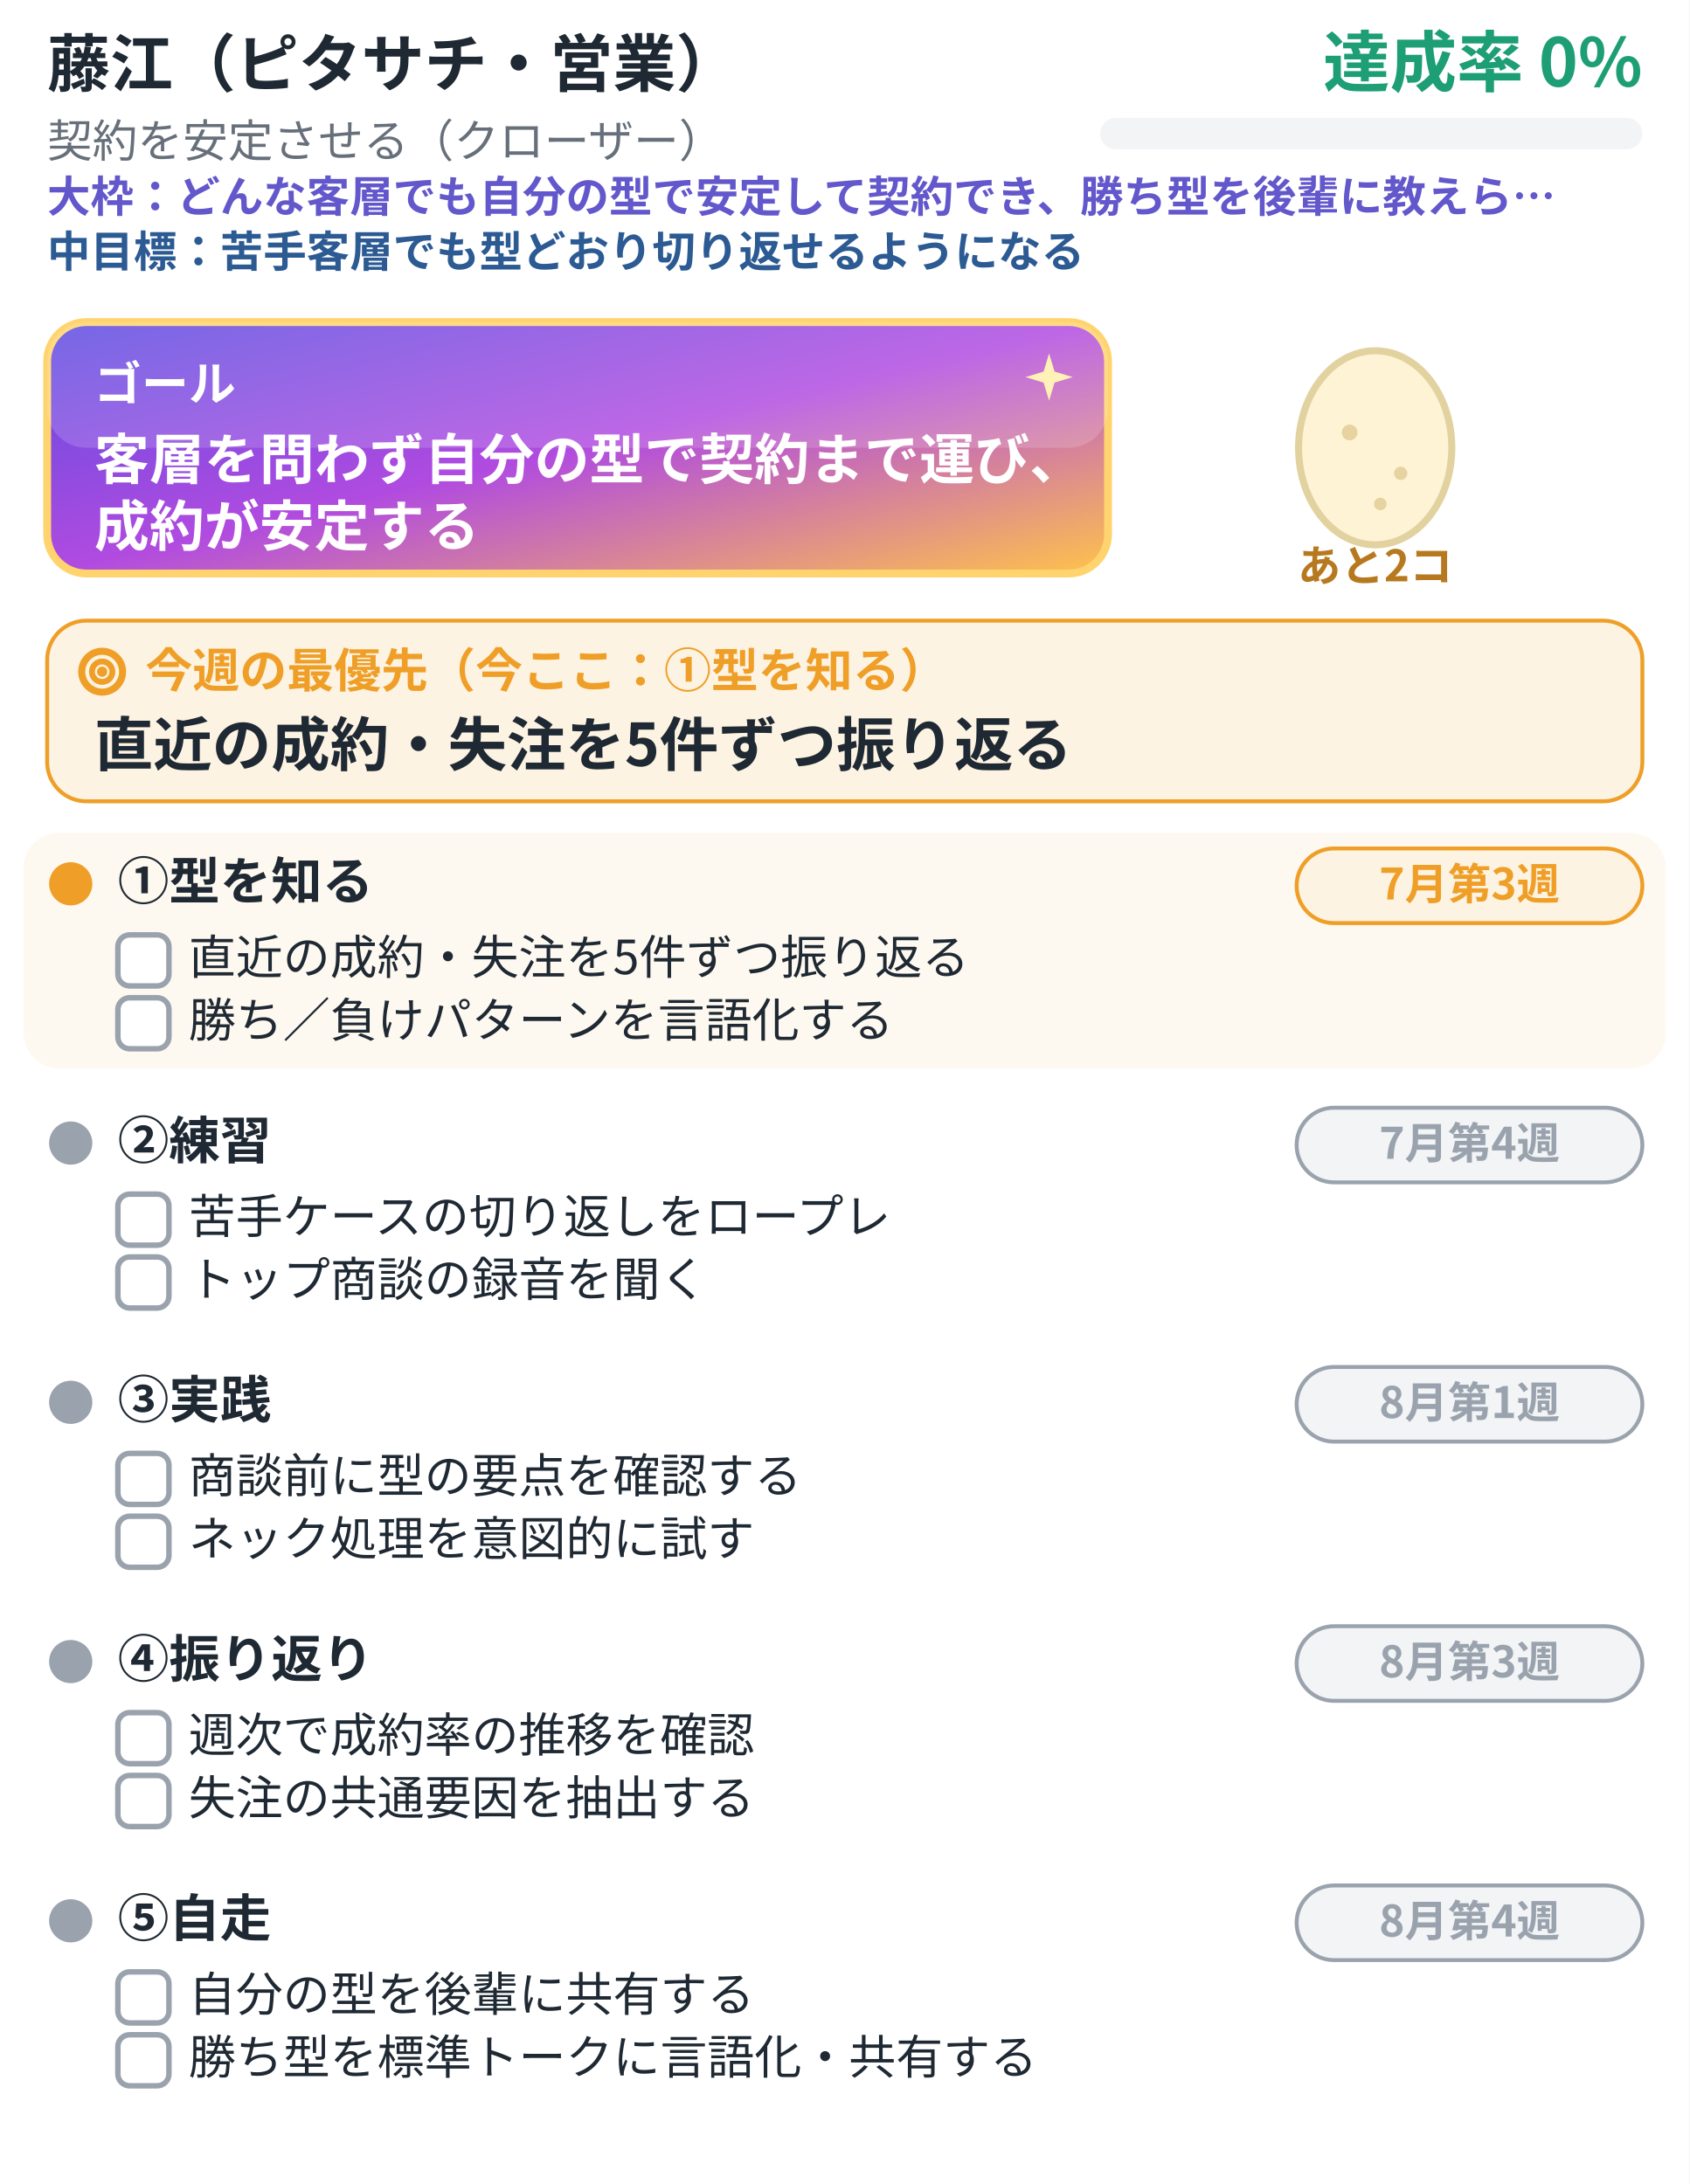
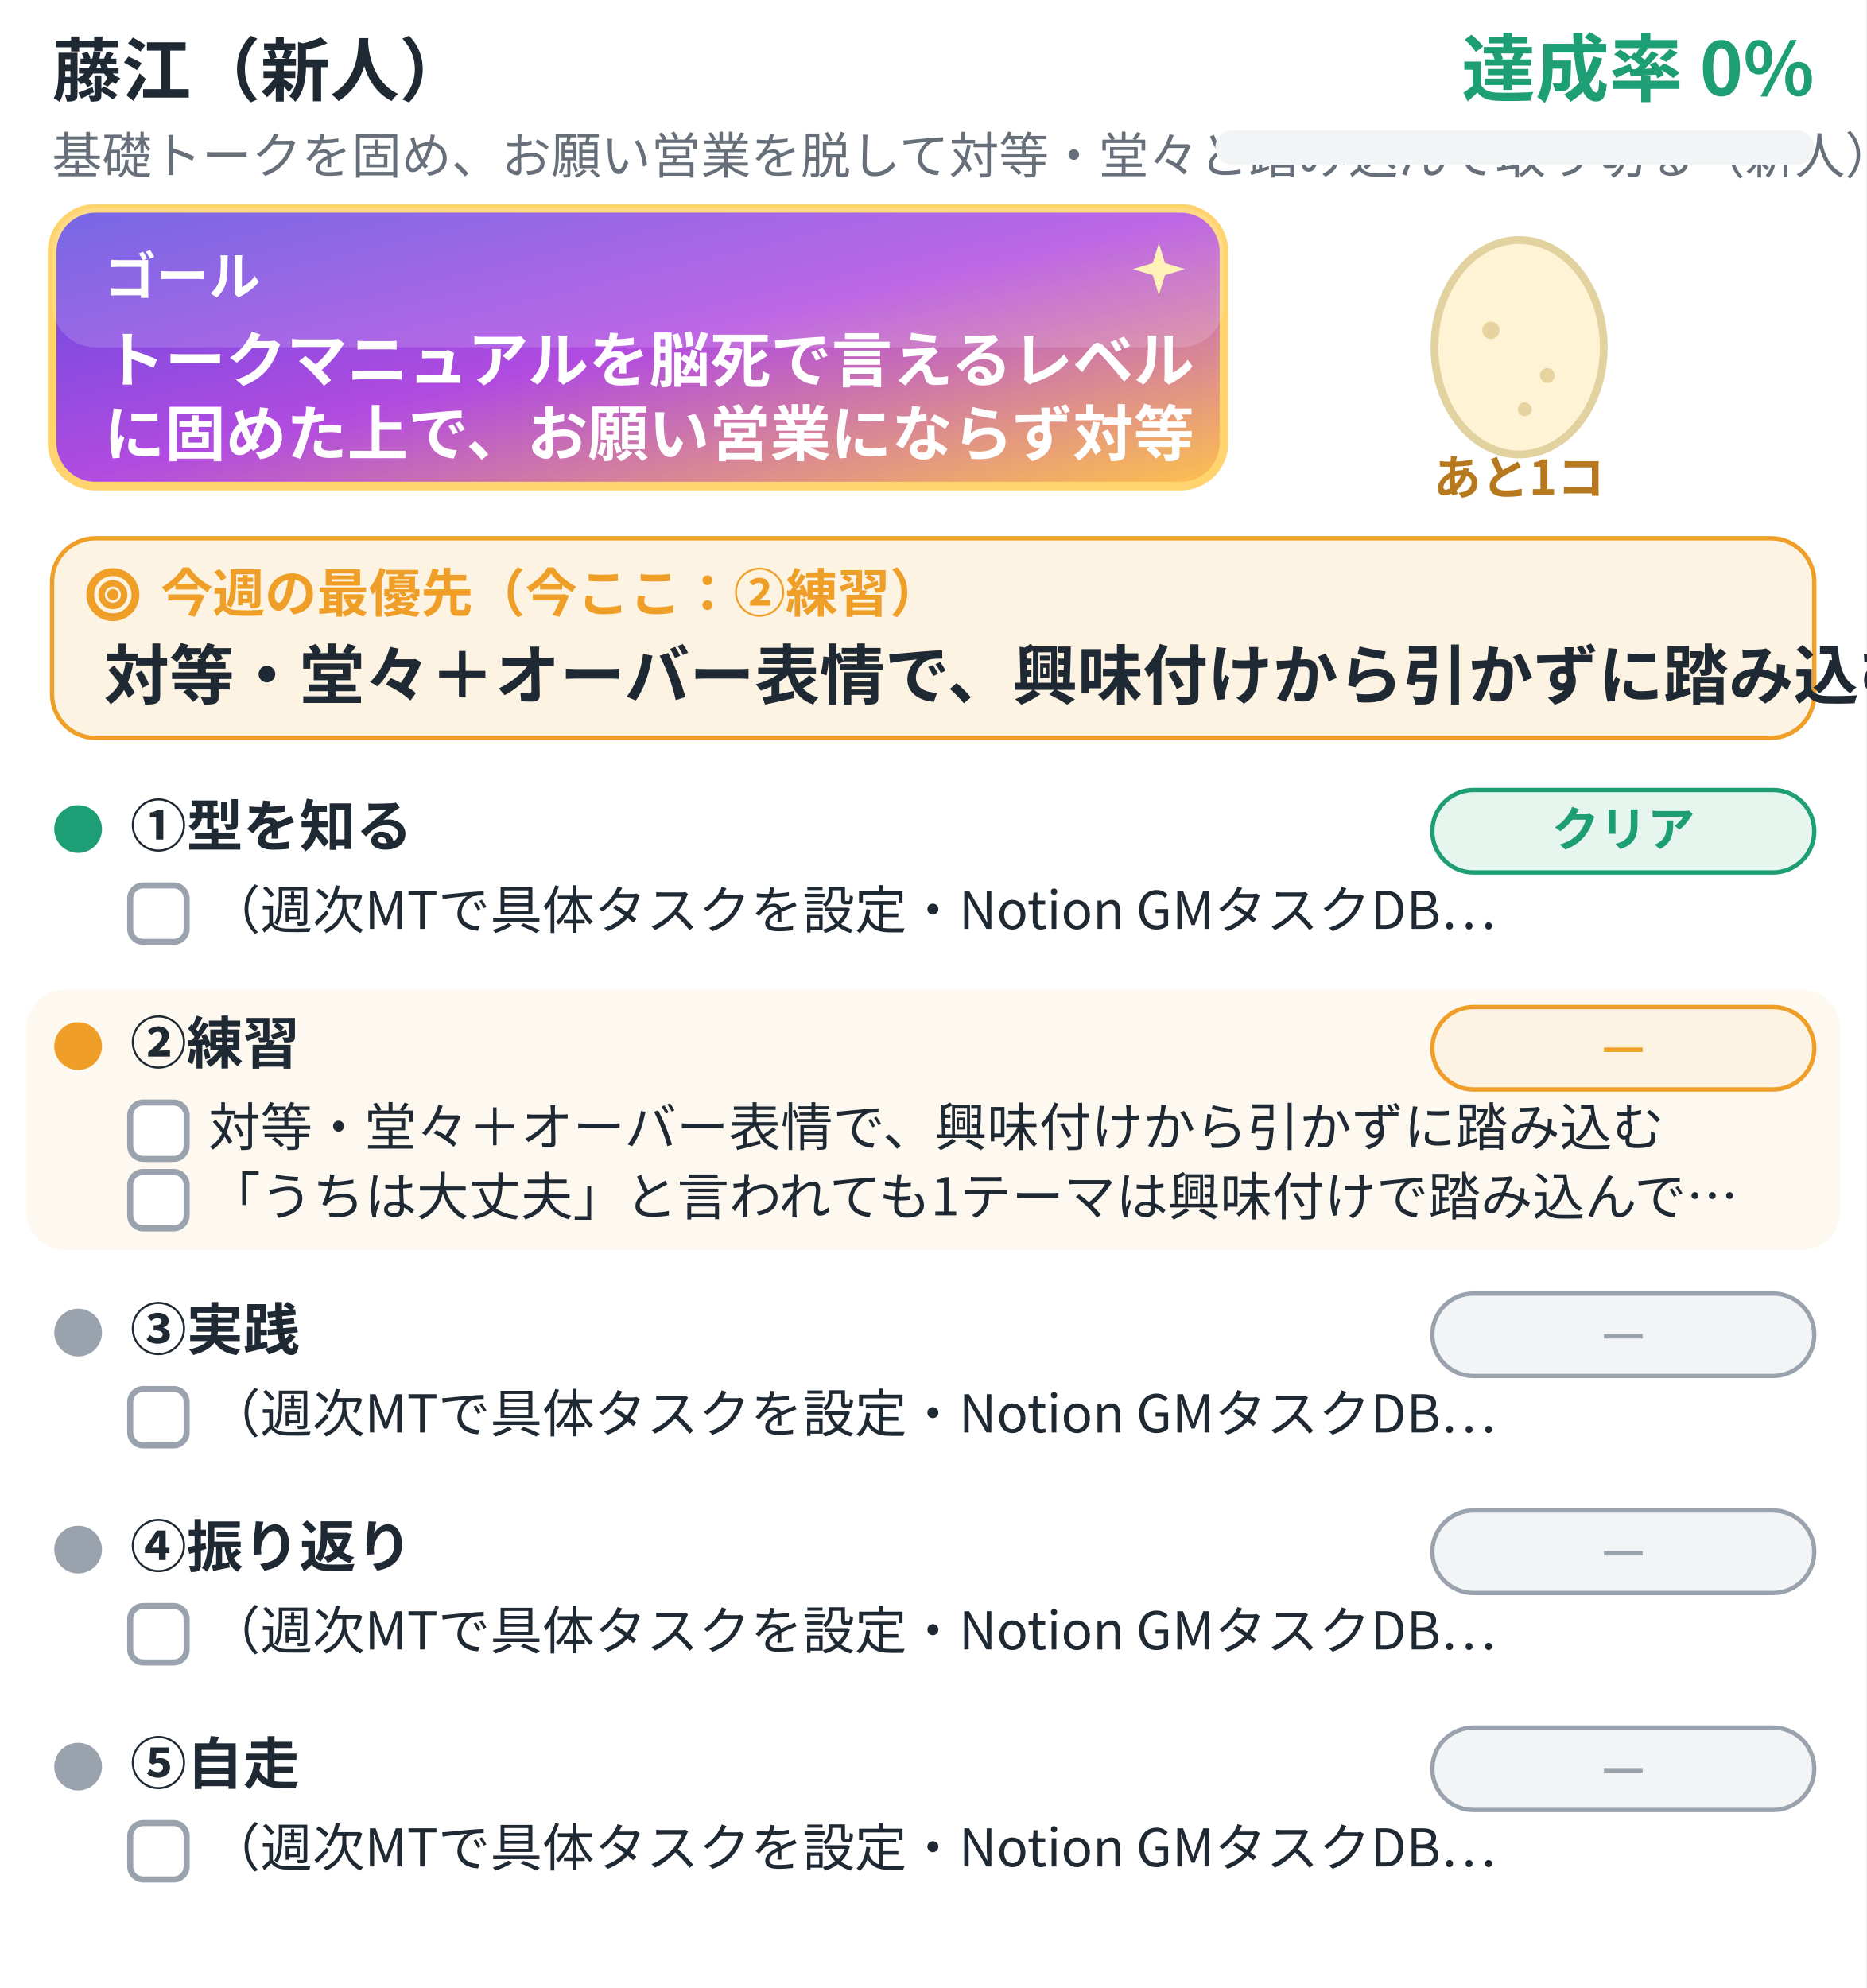
- <svg xmlns="http://www.w3.org/2000/svg" viewBox="0 0 430 556" font-family="Hiragino Sans, 'Noto Sans CJK JP', 'Yu Gothic', sans-serif" width="430" height="556">
+ <svg xmlns="http://www.w3.org/2000/svg" viewBox="0 0 430 458" font-family="Hiragino Sans, 'Noto Sans CJK JP', 'Yu Gothic', sans-serif" width="430" height="458">
  <defs>
    <linearGradient id="goalGrad" x1="0" y1="0" x2="1" y2="1">
      <stop offset="0" stop-color="#5B4BE0" />
      <stop offset="0.5" stop-color="#B14BE0" />
      <stop offset="1" stop-color="#FFC24B" />
    </linearGradient>
    <linearGradient id="phx" x1="0" y1="0" x2="0" y2="1">
      <stop offset="0" stop-color="#FFE259" />
      <stop offset="0.5" stop-color="#FF9A00" />
      <stop offset="1" stop-color="#FF3D00" />
    </linearGradient>
    <linearGradient id="phx2" x1="0" y1="0" x2="0" y2="1">
      <stop offset="0" stop-color="#FFF0A0" />
      <stop offset="1" stop-color="#FF7A00" />
    </linearGradient>
    <linearGradient id="hen" x1="0" y1="0" x2="1" y2="1">
      <stop offset="0" stop-color="#37C9B0" />
      <stop offset="0.6" stop-color="#3DA0E8" />
      <stop offset="1" stop-color="#7A5BE0" />
    </linearGradient>
    <linearGradient id="pcock" x1="0" y1="0" x2="0" y2="1">
      <stop offset="0" stop-color="#2BD0C0" />
      <stop offset="0.55" stop-color="#2E8FD0" />
      <stop offset="1" stop-color="#2E4BB0" />
    </linearGradient>
    <linearGradient id="gold" x1="0" y1="0" x2="0" y2="1">
      <stop offset="0" stop-color="#FFF0A8" />
      <stop offset="0.5" stop-color="#F2C230" />
      <stop offset="1" stop-color="#C8901A" />
    </linearGradient>
  </defs>
-   <rect x="0" y="0" width="430" height="556" fill="#fff" />
-   <text x="12" y="22" font-size="16" font-weight="700" fill="#1F2933">藤江（ピタサチ・営業）</text>
-   <text x="12" y="40" font-size="11.5" fill="#67707A">契約を安定させる（クローザー）</text>
-   <text x="12" y="54" font-size="11" font-weight="700" fill="#6357CC">大枠：どんな客層でも自分の型で安定して契約でき、勝ち型を後輩に教えら…</text>
-   <text x="12" y="68" font-size="11" font-weight="700" fill="#2C5A93">中目標：苦手客層でも型どおり切り返せるようになる</text>
+   <rect x="0" y="0" width="430" height="458" fill="#fff" />
+   <text x="12" y="22" font-size="16" font-weight="700" fill="#1F2933">藤江（新人）</text>
+   <text x="12" y="40" font-size="11.5" fill="#67707A">基礎トークを固め、お願い営業を脱して対等・堂々と踏み込んで取り切る（新人）</text>
  <text x="418" y="22" text-anchor="end" font-size="17" font-weight="700" fill="#1D9E75">達成率 0%</text>
  <rect x="280" y="30" width="138" height="8" rx="4" fill="#F2F4F6" />
  <rect x="280" y="30" width="0" height="8" rx="4" fill="#1D9E75" />
-   <rect x="12" y="82" width="270" height="64" rx="10" fill="url(#goalGrad)" stroke="#FFD36E" stroke-width="2" />
-   <rect x="12" y="82" width="270" height="32.0" rx="10" fill="#fff" opacity="0.16" />
-   <text x="24" y="102" font-size="12" font-weight="700" fill="#fff">ゴール</text>
-   <polygon points="267.0,90.0 268.4,94.6 273.0,96.0 268.4,97.4 267.0,102.0 265.6,97.4 261.0,96.0 265.6,94.6" fill="#FFF1B8" />
-   <text x="24" y="122" font-size="14" font-weight="600" fill="#fff">客層を問わず自分の型で契約まで運び、</text>
-   <text x="24" y="139" font-size="14" font-weight="600" fill="#fff">成約が安定する</text>
-   <ellipse cx="350.0" cy="114.0" rx="19.5" ry="24.7" fill="#FFF3D6" />
-   <ellipse cx="350.0" cy="114.0" rx="19.5" ry="24.7" fill="none" stroke="#E2D2A0" stroke-width="1.8" />
-   <circle cx="343.5" cy="110.1" r="2.0" fill="#E6D3A0" />
-   <circle cx="356.5" cy="120.5" r="1.7" fill="#E6D3A0" />
-   <circle cx="351.3" cy="128.3" r="1.6" fill="#E6D3A0" />
-   <text x="350" y="148" text-anchor="middle" font-size="11" font-weight="700" fill="#B7791F">あと2コ</text>
-   <rect x="12" y="158" width="406" height="46" rx="10" fill="#FDF3E2" stroke="#EF9F27" />
-   <circle cx="26" cy="171" r="5.2" fill="none" stroke="#EF9F27" stroke-width="1.8" />
-   <circle cx="26" cy="171" r="2.6" fill="none" stroke="#EF9F27" stroke-width="1.5" />
-   <circle cx="26" cy="171" r="1.3" fill="#EF9F27" />
-   <text x="37" y="175" font-size="12" font-weight="700" fill="#EF9F27">今週の最優先（今ここ：①型を知る）</text>
-   <text x="24" y="195" font-size="15" font-weight="700" fill="#1F2933">直近の成約・失注を5件ずつ振り返る</text>
-   <rect x="6" y="212" width="418" height="60" rx="9" fill="#FDF3E2" opacity="0.5" />
-   <circle cx="18" cy="225" r="5.5" fill="#EF9F27" />
-   <text x="30" y="229" font-size="13" font-weight="700" fill="#1F2933">①型を知る</text>
-   <rect x="330" y="216" width="88" height="19" rx="9.5" fill="#FDF3E2" stroke="#EF9F27" />
-   <text x="374" y="229" text-anchor="middle" font-size="11" font-weight="700" fill="#EF9F27">7月第3週</text>
-   <rect x="30" y="238" width="13" height="13" rx="3" fill="#fff" stroke="#9AA3AD" stroke-width="1.4" />
-   <text x="48" y="248" font-size="12" fill="#1F2933">直近の成約・失注を5件ずつ振り返る</text>
+   <rect x="12" y="48" width="270" height="64" rx="10" fill="url(#goalGrad)" stroke="#FFD36E" stroke-width="2" />
+   <rect x="12" y="48" width="270" height="32.0" rx="10" fill="#fff" opacity="0.16" />
+   <text x="24" y="68" font-size="12" font-weight="700" fill="#fff">ゴール</text>
+   <polygon points="267.0,56.0 268.4,60.6 273.0,62.0 268.4,63.4 267.0,68.0 265.6,63.4 261.0,62.0 265.6,60.6" fill="#FFF1B8" />
+   <text x="24" y="88" font-size="14" font-weight="600" fill="#fff">トークマニュアルを脳死で言えるレベル</text>
+   <text x="24" y="105" font-size="14" font-weight="600" fill="#fff">に固めた上で、お願い営業にならず対等</text>
+   <ellipse cx="350.0" cy="80.0" rx="19.5" ry="24.7" fill="#FFF3D6" />
+   <ellipse cx="350.0" cy="80.0" rx="19.5" ry="24.7" fill="none" stroke="#E2D2A0" stroke-width="1.8" />
+   <circle cx="343.5" cy="76.1" r="2.0" fill="#E6D3A0" />
+   <circle cx="356.5" cy="86.5" r="1.7" fill="#E6D3A0" />
+   <circle cx="351.3" cy="94.3" r="1.6" fill="#E6D3A0" />
+   <text x="350" y="114" text-anchor="middle" font-size="11" font-weight="700" fill="#B7791F">あと1コ</text>
+   <rect x="12" y="124" width="406" height="46" rx="10" fill="#FDF3E2" stroke="#EF9F27" />
+   <circle cx="26" cy="137" r="5.2" fill="none" stroke="#EF9F27" stroke-width="1.8" />
+   <circle cx="26" cy="137" r="2.6" fill="none" stroke="#EF9F27" stroke-width="1.5" />
+   <circle cx="26" cy="137" r="1.3" fill="#EF9F27" />
+   <text x="37" y="141" font-size="12" font-weight="700" fill="#EF9F27">今週の最優先（今ここ：②練習）</text>
+   <text x="24" y="161" font-size="15" font-weight="700" fill="#1F2933">対等・堂々＋オーバー表情で、興味付けから引かずに踏み込む</text>
+   <circle cx="18" cy="191" r="5.5" fill="#1D9E75" />
+   <text x="30" y="195" font-size="13" font-weight="700" fill="#1F2933">①型を知る</text>
+   <rect x="330" y="182" width="88" height="19" rx="9.5" fill="#E7F5EF" stroke="#1D9E75" />
+   <text x="374" y="195" text-anchor="middle" font-size="11" font-weight="700" fill="#1D9E75">クリア</text>
+   <rect x="30" y="204" width="13" height="13" rx="3" fill="#fff" stroke="#9AA3AD" stroke-width="1.4" />
+   <text x="48" y="214" font-size="12" fill="#1F2933">（週次MTで具体タスクを設定・Notion GMタスクDB…</text>
+   <rect x="6" y="228" width="418" height="60" rx="9" fill="#FDF3E2" opacity="0.5" />
+   <circle cx="18" cy="241" r="5.5" fill="#EF9F27" />
+   <text x="30" y="245" font-size="13" font-weight="700" fill="#1F2933">②練習</text>
+   <rect x="330" y="232" width="88" height="19" rx="9.5" fill="#FDF3E2" stroke="#EF9F27" />
+   <text x="374" y="245" text-anchor="middle" font-size="11" font-weight="700" fill="#EF9F27">—</text>
  <rect x="30" y="254" width="13" height="13" rx="3" fill="#fff" stroke="#9AA3AD" stroke-width="1.4" />
-   <text x="48" y="264" font-size="12" fill="#1F2933">勝ち／負けパターンを言語化する</text>
-   <circle cx="18" cy="291" r="5.5" fill="#9AA3AD" />
-   <text x="30" y="295" font-size="13" font-weight="700" fill="#1F2933">②練習</text>
-   <rect x="330" y="282" width="88" height="19" rx="9.5" fill="#F2F4F6" stroke="#9AA3AD" />
-   <text x="374" y="295" text-anchor="middle" font-size="11" font-weight="700" fill="#9AA3AD">7月第4週</text>
-   <rect x="30" y="304" width="13" height="13" rx="3" fill="#fff" stroke="#9AA3AD" stroke-width="1.4" />
-   <text x="48" y="314" font-size="12" fill="#1F2933">苦手ケースの切り返しをロープレ</text>
+   <text x="48" y="264" font-size="12" fill="#1F2933">対等・堂々＋オーバー表情で、興味付けから引かずに踏み込む</text>
+   <rect x="30" y="270" width="13" height="13" rx="3" fill="#fff" stroke="#9AA3AD" stroke-width="1.4" />
+   <text x="48" y="280" font-size="12" fill="#1F2933">「うちは大丈夫」と言われても1テーマは興味付けで踏み込んで…</text>
+   <circle cx="18" cy="307" r="5.5" fill="#9AA3AD" />
+   <text x="30" y="311" font-size="13" font-weight="700" fill="#1F2933">③実践</text>
+   <rect x="330" y="298" width="88" height="19" rx="9.5" fill="#F2F4F6" stroke="#9AA3AD" />
+   <text x="374" y="311" text-anchor="middle" font-size="11" font-weight="700" fill="#9AA3AD">—</text>
  <rect x="30" y="320" width="13" height="13" rx="3" fill="#fff" stroke="#9AA3AD" stroke-width="1.4" />
-   <text x="48" y="330" font-size="12" fill="#1F2933">トップ商談の録音を聞く</text>
+   <text x="48" y="330" font-size="12" fill="#1F2933">（週次MTで具体タスクを設定・Notion GMタスクDB…</text>
  <circle cx="18" cy="357" r="5.5" fill="#9AA3AD" />
-   <text x="30" y="361" font-size="13" font-weight="700" fill="#1F2933">③実践</text>
+   <text x="30" y="361" font-size="13" font-weight="700" fill="#1F2933">④振り返り</text>
  <rect x="330" y="348" width="88" height="19" rx="9.5" fill="#F2F4F6" stroke="#9AA3AD" />
-   <text x="374" y="361" text-anchor="middle" font-size="11" font-weight="700" fill="#9AA3AD">8月第1週</text>
+   <text x="374" y="361" text-anchor="middle" font-size="11" font-weight="700" fill="#9AA3AD">—</text>
  <rect x="30" y="370" width="13" height="13" rx="3" fill="#fff" stroke="#9AA3AD" stroke-width="1.4" />
-   <text x="48" y="380" font-size="12" fill="#1F2933">商談前に型の要点を確認する</text>
-   <rect x="30" y="386" width="13" height="13" rx="3" fill="#fff" stroke="#9AA3AD" stroke-width="1.4" />
-   <text x="48" y="396" font-size="12" fill="#1F2933">ネック処理を意図的に試す</text>
-   <circle cx="18" cy="423" r="5.5" fill="#9AA3AD" />
-   <text x="30" y="427" font-size="13" font-weight="700" fill="#1F2933">④振り返り</text>
-   <rect x="330" y="414" width="88" height="19" rx="9.5" fill="#F2F4F6" stroke="#9AA3AD" />
-   <text x="374" y="427" text-anchor="middle" font-size="11" font-weight="700" fill="#9AA3AD">8月第3週</text>
-   <rect x="30" y="436" width="13" height="13" rx="3" fill="#fff" stroke="#9AA3AD" stroke-width="1.4" />
-   <text x="48" y="446" font-size="12" fill="#1F2933">週次で成約率の推移を確認</text>
-   <rect x="30" y="452" width="13" height="13" rx="3" fill="#fff" stroke="#9AA3AD" stroke-width="1.4" />
-   <text x="48" y="462" font-size="12" fill="#1F2933">失注の共通要因を抽出する</text>
-   <circle cx="18" cy="489" r="5.5" fill="#9AA3AD" />
-   <text x="30" y="493" font-size="13" font-weight="700" fill="#1F2933">⑤自走</text>
-   <rect x="330" y="480" width="88" height="19" rx="9.5" fill="#F2F4F6" stroke="#9AA3AD" />
-   <text x="374" y="493" text-anchor="middle" font-size="11" font-weight="700" fill="#9AA3AD">8月第4週</text>
-   <rect x="30" y="502" width="13" height="13" rx="3" fill="#fff" stroke="#9AA3AD" stroke-width="1.4" />
-   <text x="48" y="512" font-size="12" fill="#1F2933">自分の型を後輩に共有する</text>
-   <rect x="30" y="518" width="13" height="13" rx="3" fill="#fff" stroke="#9AA3AD" stroke-width="1.4" />
-   <text x="48" y="528" font-size="12" fill="#1F2933">勝ち型を標準トークに言語化・共有する</text>
+   <text x="48" y="380" font-size="12" fill="#1F2933">（週次MTで具体タスクを設定・Notion GMタスクDB…</text>
+   <circle cx="18" cy="407" r="5.5" fill="#9AA3AD" />
+   <text x="30" y="411" font-size="13" font-weight="700" fill="#1F2933">⑤自走</text>
+   <rect x="330" y="398" width="88" height="19" rx="9.5" fill="#F2F4F6" stroke="#9AA3AD" />
+   <text x="374" y="411" text-anchor="middle" font-size="11" font-weight="700" fill="#9AA3AD">—</text>
+   <rect x="30" y="420" width="13" height="13" rx="3" fill="#fff" stroke="#9AA3AD" stroke-width="1.4" />
+   <text x="48" y="430" font-size="12" fill="#1F2933">（週次MTで具体タスクを設定・Notion GMタスクDB…</text>
</svg>
